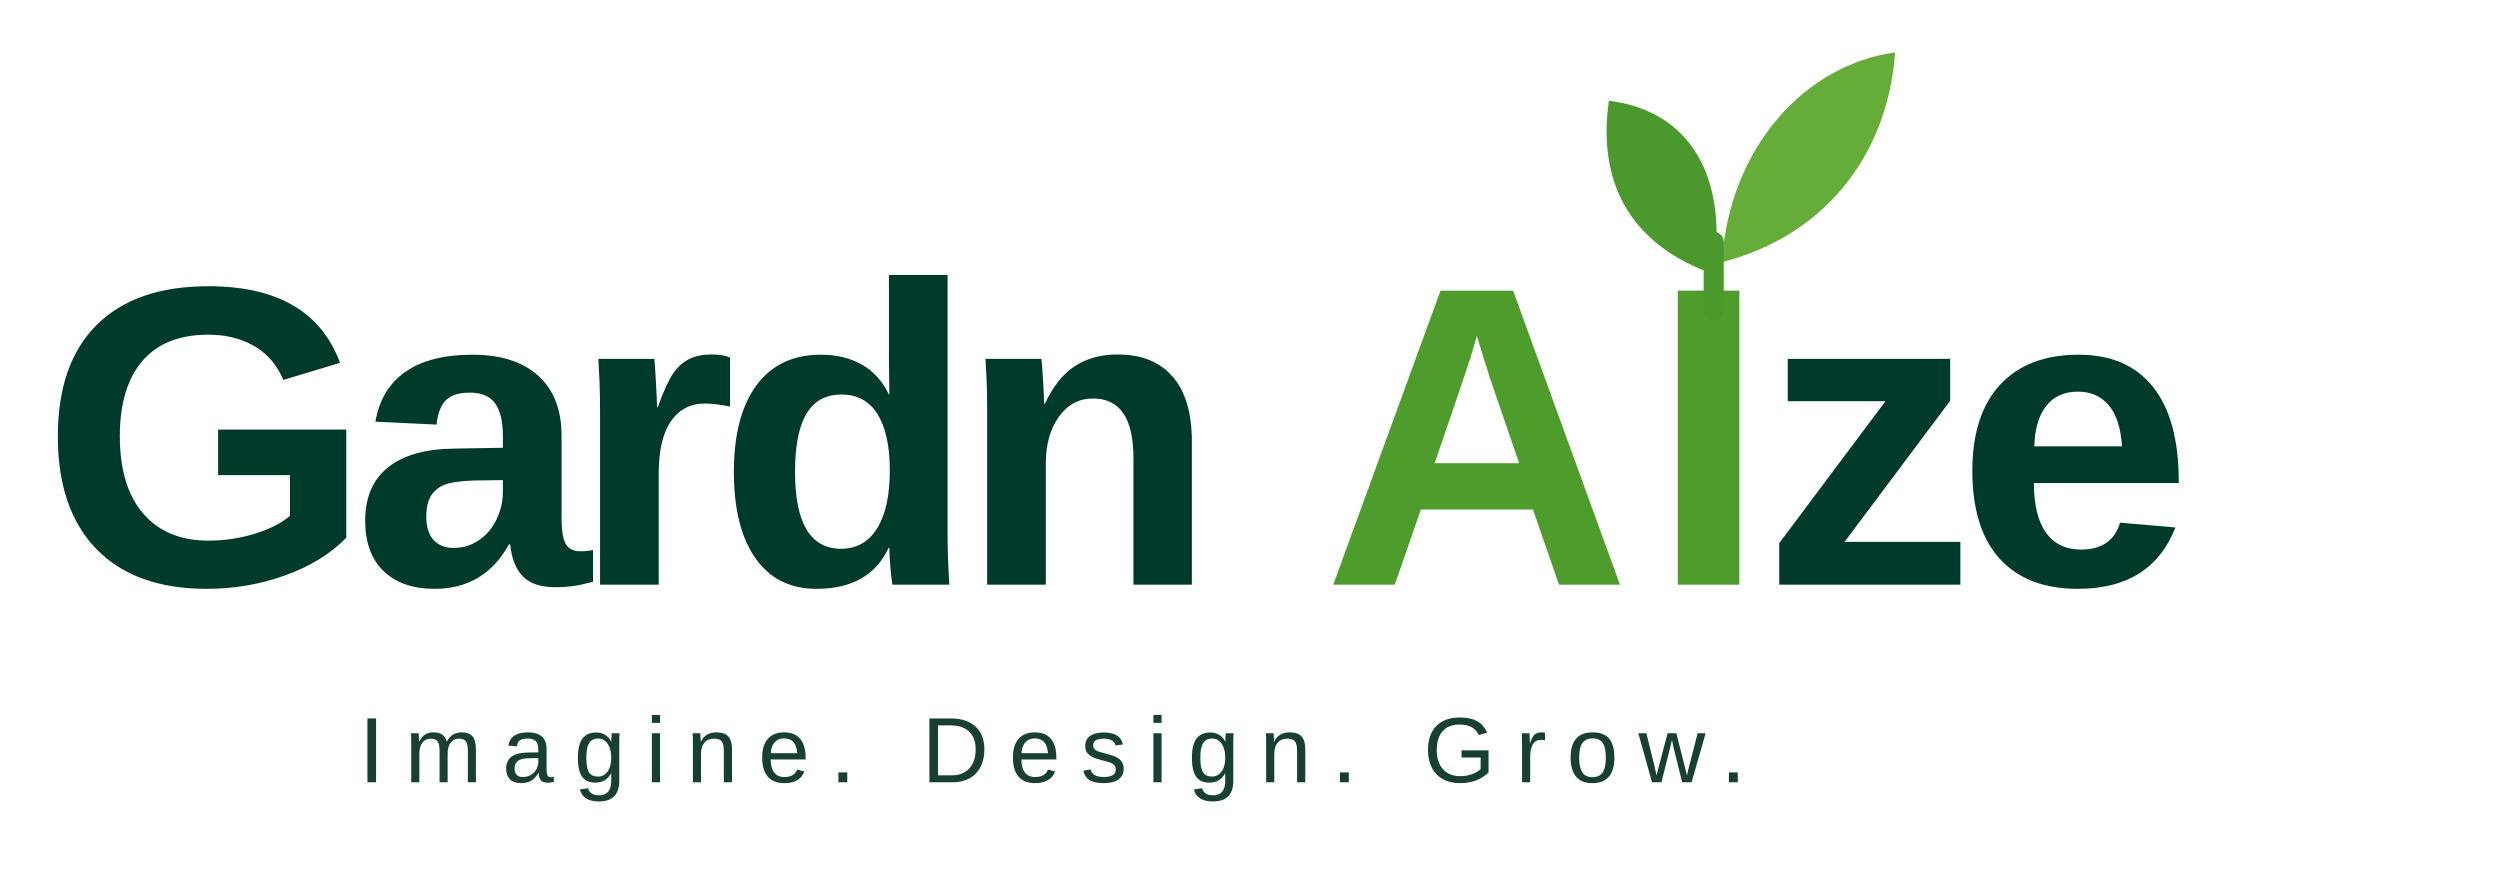
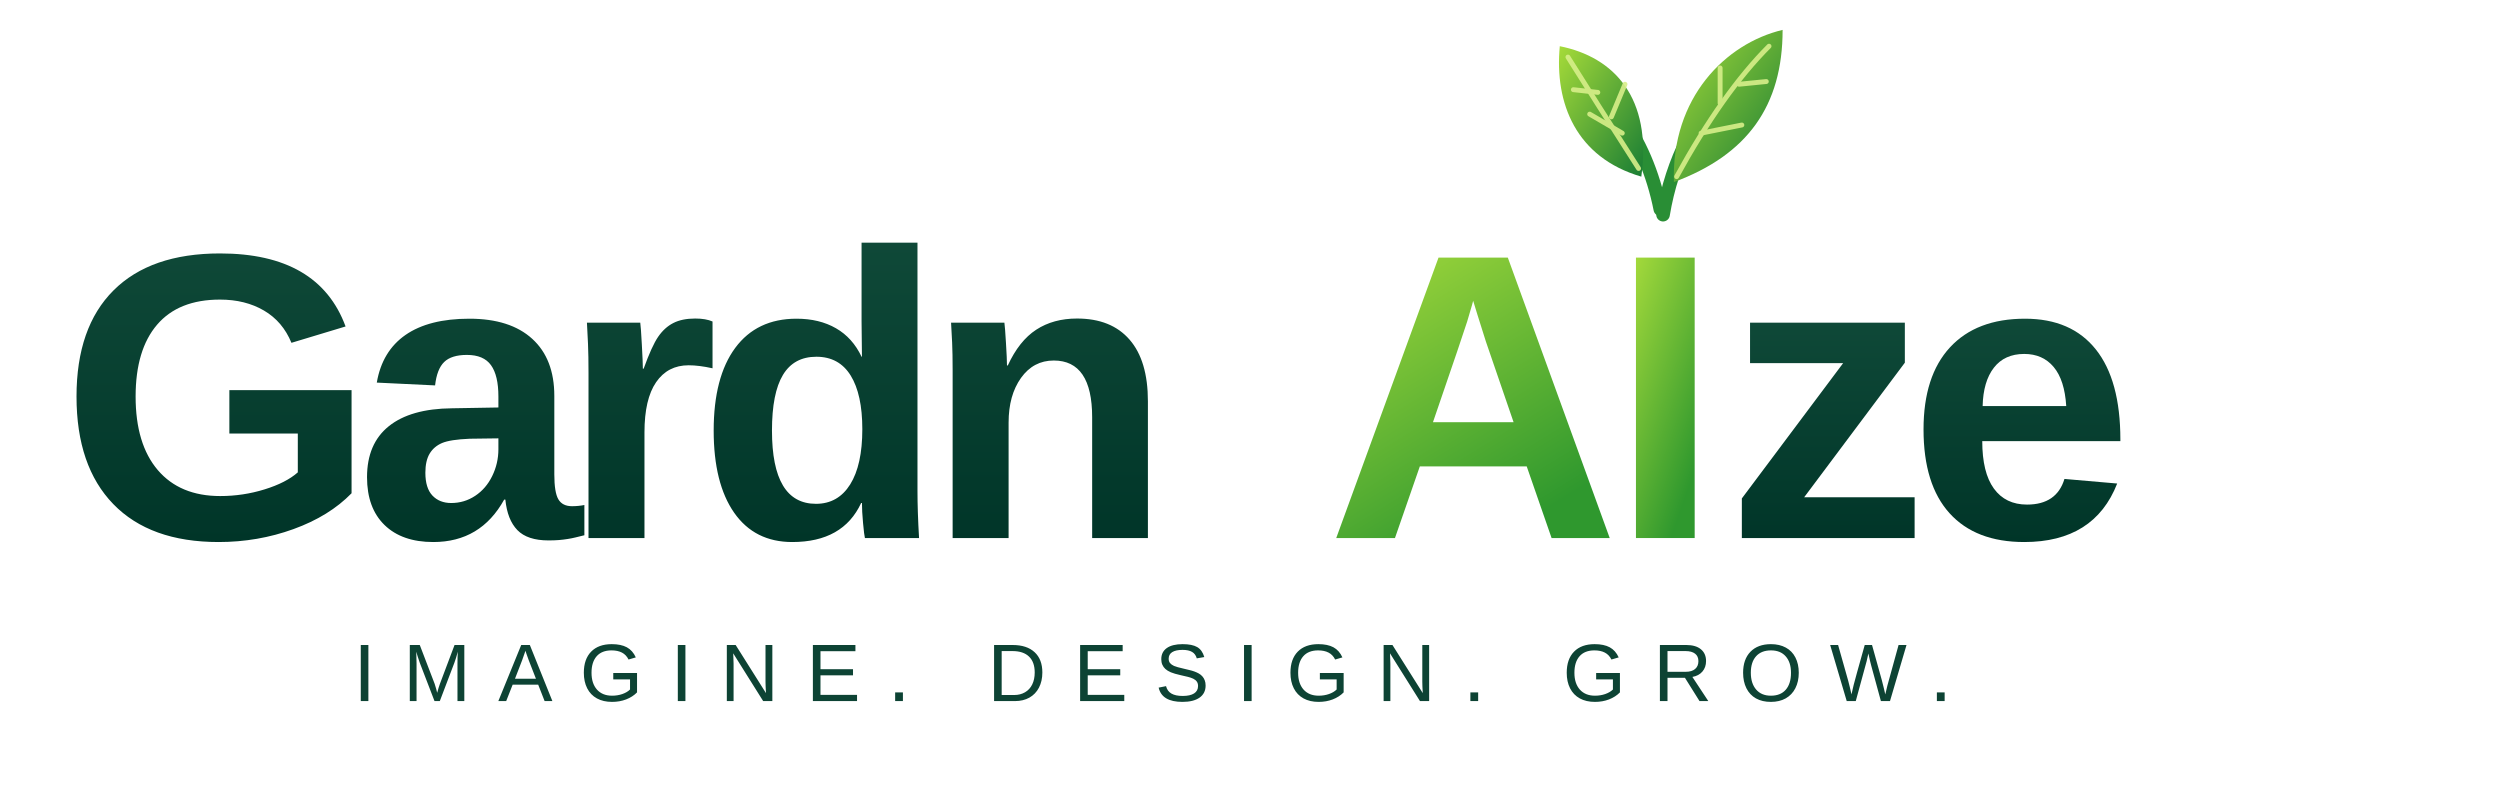
- <svg xmlns="http://www.w3.org/2000/svg" width="620" height="220" viewBox="0 0 620 220" role="img" aria-labelledby="logo-title logo-description">
-   <g font-family="Arial, Helvetica, sans-serif" font-weight="700" font-size="106" letter-spacing="-5">
-     <text x="10" y="145" fill="#003A2B">Gardn</text>
-     <text x="328" y="145" fill="#4E9D2C">A</text>
-     <text x="409" y="145" fill="#4E9D2C">I</text>
-     <text x="437" y="145" fill="#003A2B">ze</text>
+ <svg xmlns="http://www.w3.org/2000/svg" viewBox="0 0 920 290" role="img" aria-labelledby="title description">
+   <defs>
+     <linearGradient id="forest" x1="0" x2="0" y1="0" y2="1">
+       <stop offset="0" stop-color="#0f4938" />
+       <stop offset="1" stop-color="#003528" />
+     </linearGradient>
+     <linearGradient id="lime" x1="0" x2="0.6" y1="0" y2="1">
+       <stop offset="0" stop-color="#a3d93b" />
+       <stop offset="1" stop-color="#2f982e" />
+     </linearGradient>
+     <linearGradient id="leaf" x1="0" x2="1" y1="0" y2="1">
+       <stop offset="0" stop-color="#a6db39" />
+       <stop offset="1" stop-color="#197d34" />
+     </linearGradient>
+   </defs>
+   <g font-family="Arial, Helvetica, sans-serif" font-size="150" font-weight="750" letter-spacing="-8">
+     <text x="22" y="198" fill="url(#forest)">Gardn</text>
+     <text x="488" y="198" fill="url(#lime)">A</text>
+     <text x="592" y="198" fill="url(#lime)">I</text>
+     <text x="635" y="198" fill="url(#forest)">ze</text>
  </g>
-   <path d="M425 68 C405 61 396 46 399 25 C416 27 429 40 425 68 Z" fill="#4B992D" />
-   <path d="M427 65 C429 36 448 16 470 13 C468 40 451 59 427 65 Z" fill="#65AC38" />
-   <path d="M425 77 L425 60" stroke="#4B992D" stroke-width="5" stroke-linecap="round" />
-   <text x="89" y="194" font-family="Arial, Helvetica, sans-serif" font-size="23" letter-spacing="5" fill="#173F34">Imagine. Design. Grow.</text>
+   <g stroke-linecap="round" stroke-linejoin="round">
+     <path d="M611 77 Q607 57 596 42" fill="none" stroke="#298e35" stroke-width="5" />
+     <path d="M612 79 Q617 49 638 28" fill="none" stroke="#298e35" stroke-width="5" />
+     <path d="M604 65 C580 58 572 38 574 17 C594 21 608 36 604 65 Z" fill="url(#leaf)" />
+     <path d="M616 67 C615 36 635 16 656 11 C656 39 643 57 616 67 Z" fill="url(#leaf)" />
+     <g fill="none" stroke="#d7ee8a" stroke-width="1.8" opacity="0.9">
+       <path d="M603 62 Q587 37 577 21" />
+       <path d="M597 49 L585 42 M593 43 L598 31 M588 34 L579 33" />
+       <path d="M617 65 Q634 34 651 17" />
+       <path d="M626 49 L641 46 M633 38 L633 25 M640 31 L650 30" />
+     </g>
+   </g>
+   <text x="130" y="258" fill="#0d4334" font-family="Arial, Helvetica, sans-serif" font-size="30" letter-spacing="10">IMAGINE. DESIGN. GROW.</text>
</svg>
